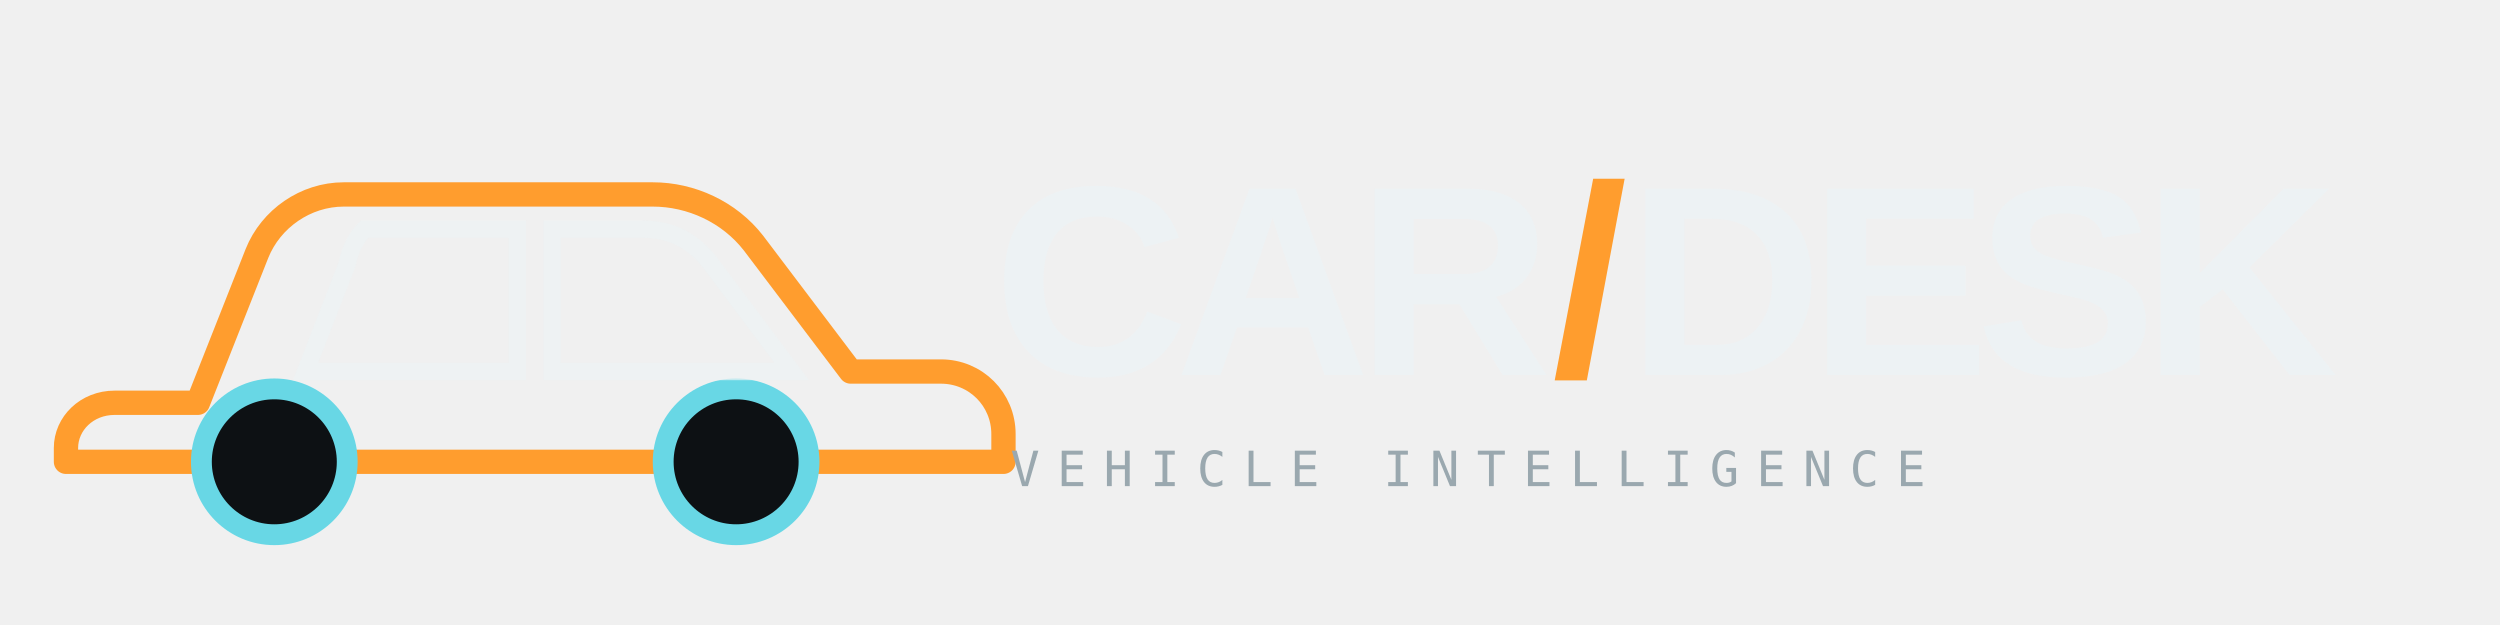
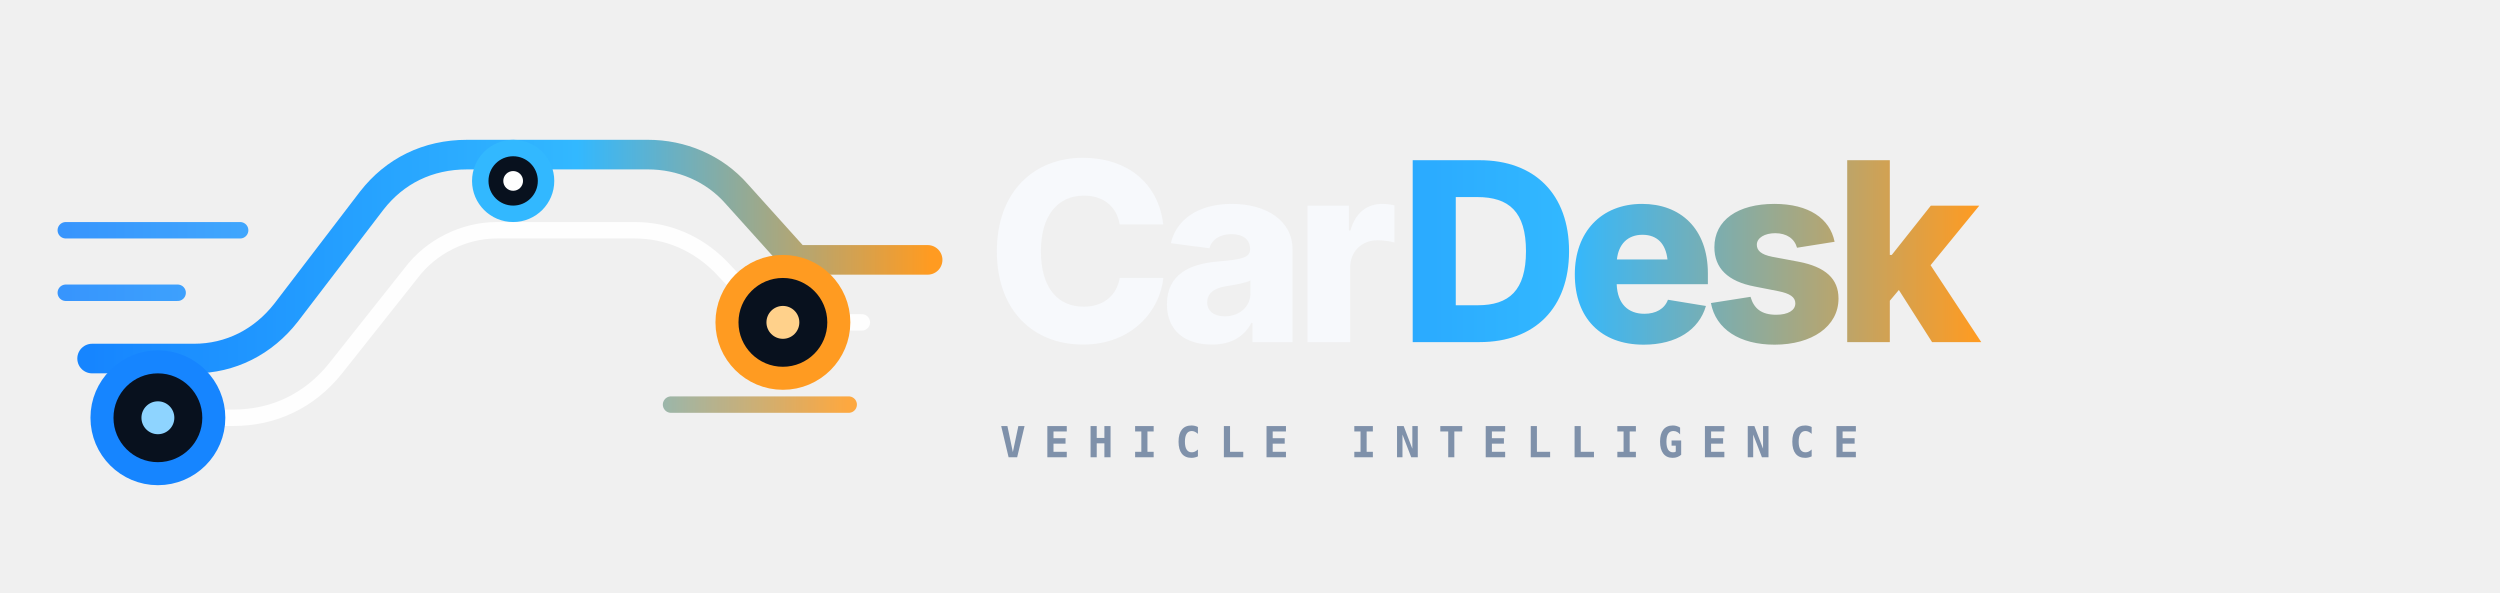
- <svg xmlns="http://www.w3.org/2000/svg" viewBox="0 0 720 180" role="img" aria-labelledby="t d">
-   <rect width="720" height="180" fill="none" />
-   <g transform="translate(18 22)">
-     <path d="M15 94h24l17-43c4-10 14-17 25-17h89c11 0 22 5 29 14l28 37h26c10 0 18 8 18 18v8H1v-4c0-7 6-13 14-13Z" fill="none" stroke="#ff9d2e" stroke-width="7" stroke-linecap="round" stroke-linejoin="round" />
-     <circle cx="61" cy="111" r="21" fill="#0d1114" stroke="#68d7e5" stroke-width="6" />
-     <circle cx="194" cy="111" r="21" fill="#0d1114" stroke="#68d7e5" stroke-width="6" />
-     <path d="M87 44h44v41H70l12-31c1-5 3-8 5-10Zm54 0h26c8 0 14 3 19 9l24 32h-69V44Z" fill="none" stroke="#edf2f4" stroke-opacity=".7" stroke-width="5" />
+ <svg xmlns="http://www.w3.org/2000/svg" viewBox="0 0 760 180" role="img" aria-labelledby="t d">
+   <defs>
+     <linearGradient id="g" x1="0" y1="0" x2="1" y2="0">
+       <stop stop-color="#1685ff" />
+       <stop offset=".58" stop-color="#32b8ff" />
+       <stop offset="1" stop-color="#ff9b21" />
+     </linearGradient>
+   </defs>
+   <g transform="translate(20 31)">
+     <path d="M8 78h31c11 0 21-5 28-14l26-34c7-9 17-14 29-14h55c10 0 20 4 27 12l18 20h40" fill="none" stroke="url(#g)" stroke-width="9" stroke-linecap="round" stroke-linejoin="round" />
+     <path d="M14 96h37c12 0 23-5 31-15l23-29c6-8 16-13 26-13h42c10 0 19 4 26 11l16 17h27" fill="none" stroke="#ffffff" stroke-opacity=".92" stroke-width="5" stroke-linecap="round" />
+     <circle cx="28" cy="96" r="17" fill="#08111e" stroke="#1685ff" stroke-width="7" />
+     <circle cx="218" cy="67" r="17" fill="#08111e" stroke="#ff9b21" stroke-width="7" />
+     <circle cx="28" cy="96" r="5" fill="#8ed4ff" />
+     <circle cx="218" cy="67" r="5" fill="#ffd18b" />
+     <circle cx="136" cy="24" r="10" fill="#08111e" stroke="#32b8ff" stroke-width="5" />
+     <circle cx="136" cy="24" r="3" fill="#fff" />
+     <path d="M0 58h34M0 39h53M184 92h54" stroke="url(#g)" stroke-width="5" stroke-linecap="round" opacity=".85" />
  </g>
-   <text x="286" y="108" font-family="Arial,Helvetica,sans-serif" font-weight="800" font-size="78" letter-spacing="-4" fill="#edf2f4">CAR<tspan fill="#ff9d2e">/</tspan>DESK</text>
-   <text x="291" y="140" font-family="monospace" font-size="14" letter-spacing="5" fill="#9aa8af">VEHICLE INTELLIGENCE</text>
+   <text x="300" y="104" font-family="Inter,Arial,sans-serif" font-size="76" font-weight="780" letter-spacing="-4" fill="#f7f9fc">Car<tspan fill="url(#g)">Desk</tspan>
+   </text>
+   <text x="304" y="139" font-family="IBM Plex Mono,monospace" font-size="13" font-weight="600" letter-spacing="5.5" fill="#7f91aa">VEHICLE INTELLIGENCE</text>
</svg>
